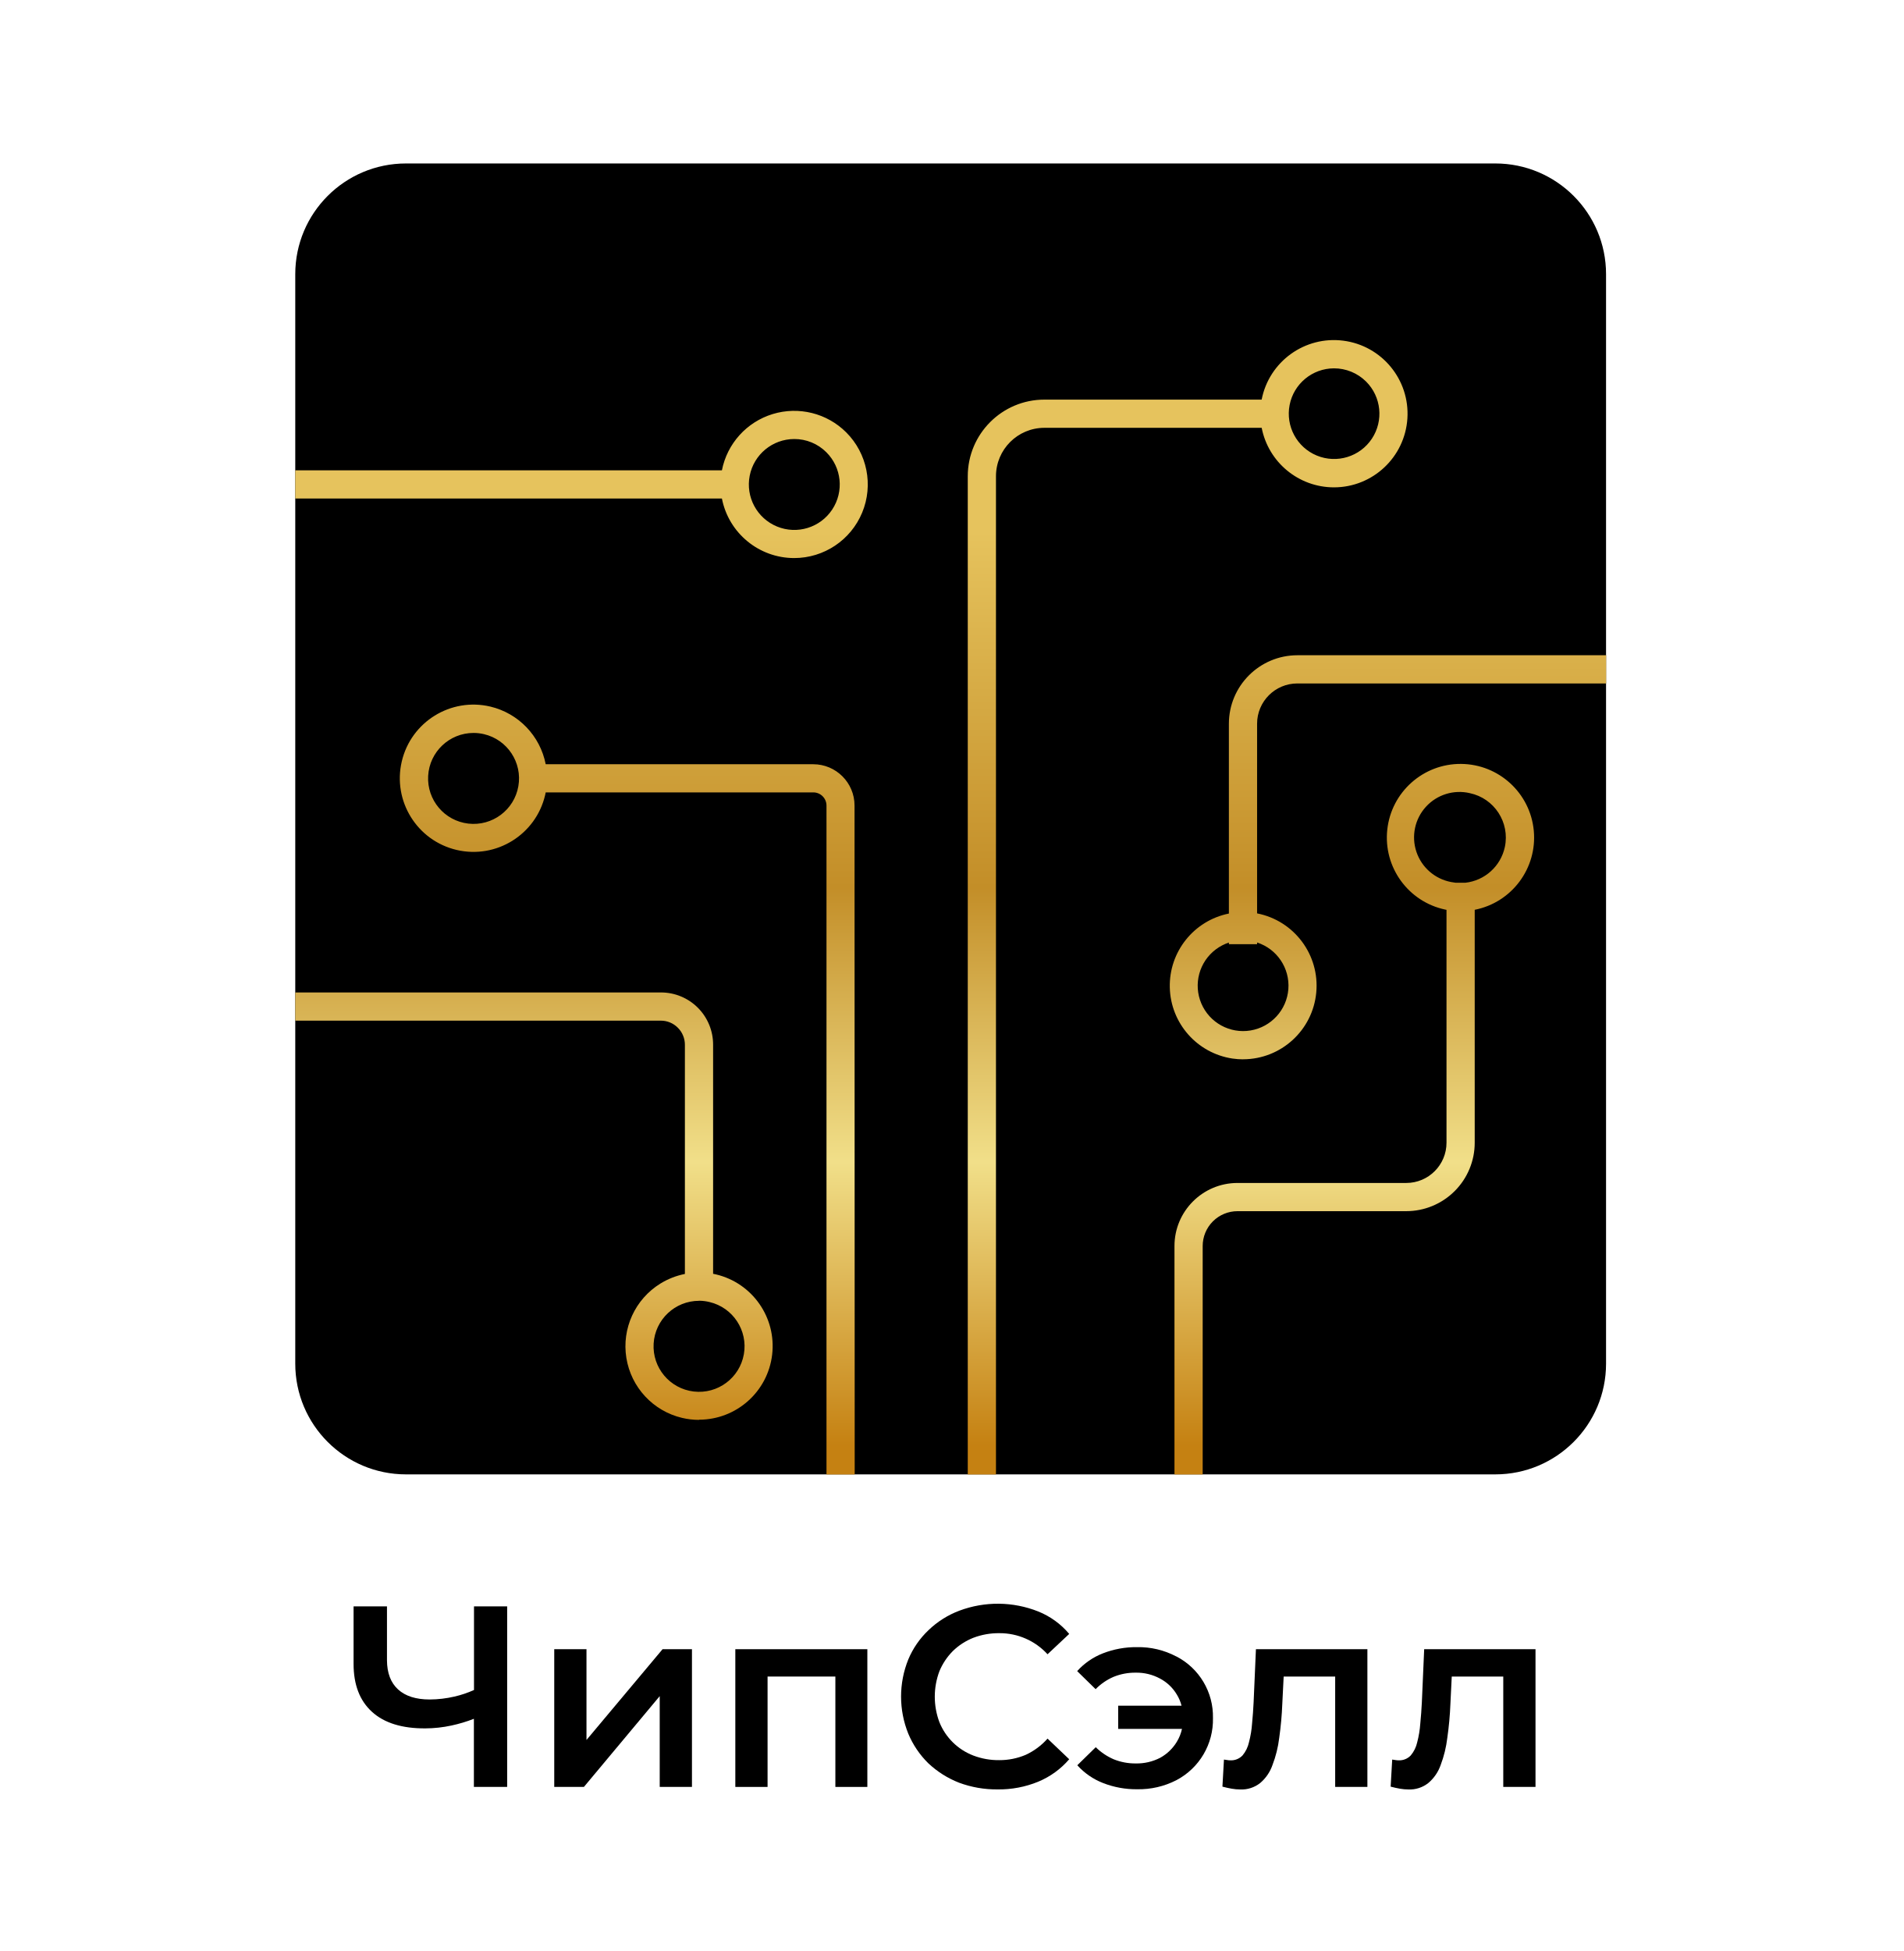
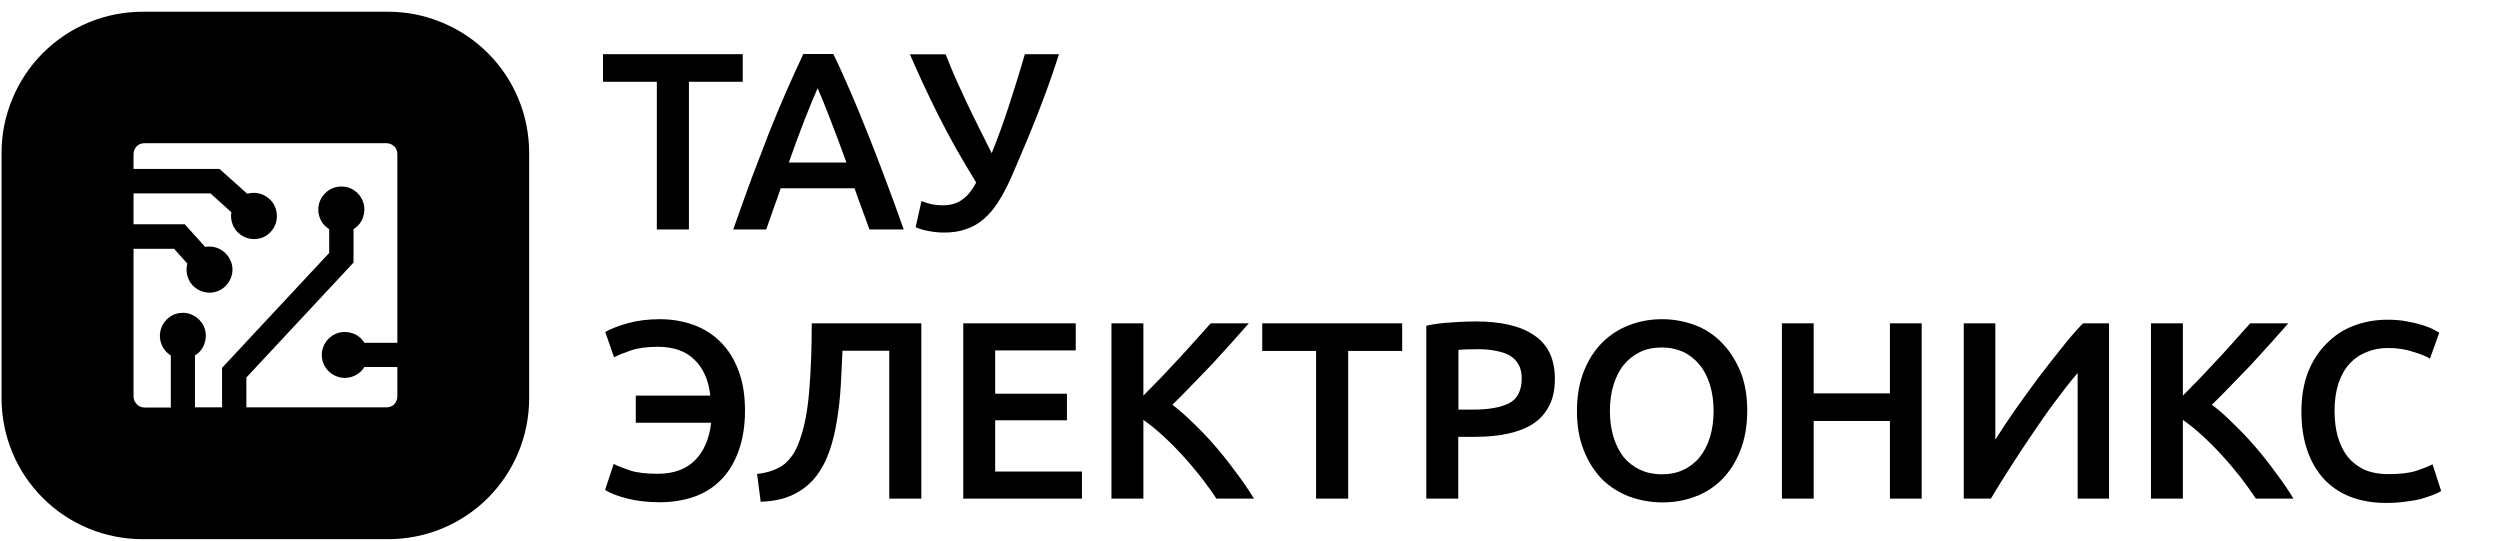
- <svg xmlns="http://www.w3.org/2000/svg" id="Layer_1" data-name="Layer 1" viewBox="0 0 722 740">
-   <defs>
-     <style>.cls-1{fill:url(#linear-gradient);}</style>
-     <linearGradient id="linear-gradient" x1="360.63" y1="538.52" x2="360.63" y2="191.59" gradientTransform="matrix(1, 0, 0, -1, 0, 739.89)" gradientUnits="userSpaceOnUse">
-       <stop offset="0" stop-color="#e6c35d" />
-       <stop offset="0.39" stop-color="#c38e28" />
-       <stop offset="0.69" stop-color="#f1df89" />
-       <stop offset="1" stop-color="#c58112" />
-     </linearGradient>
-   </defs>
-   <path d="M567.22,62H154a42,42,0,0,0-42,42V517.22a42,42,0,0,0,42,42H567.22a42,42,0,0,0,42-42V104A42,42,0,0,0,567.22,62Z" />
-   <path class="cls-1" d="M377.8,559.27H367.1V180.64a29.07,29.07,0,0,1,29.07-29.07h82.41A27.93,27.93,0,1,1,506,184.85h0a27.95,27.95,0,0,1-27.41-22.58H396.17a18.37,18.37,0,0,0-18.37,18.37ZM506,139.71a17.19,17.19,0,1,0,12.18,5A17.21,17.21,0,0,0,506,139.71ZM456.21,559.27h-10.7V472.61a23.92,23.92,0,0,1,23.92-23.92h64a15.27,15.27,0,0,0,15.27-15.28V345.1l-.49-.1a27.93,27.93,0,1,1,11.19.08V433.4a25.9,25.9,0,0,1-7.61,18.38,26,26,0,0,1-18.36,7.61h-64a13.21,13.21,0,0,0-13.22,13.22Zm96-224.45h3.62a17.27,17.27,0,0,0,15-13.56,17.23,17.23,0,0,0-13.27-20.42h0a17.23,17.23,0,1,0-7.16,33.7C551,334.66,551.58,334.75,552.17,334.82Zm-228,224.45h-10.7V305.55a5,5,0,0,0-5-5H207c-.06.33-.14.66-.21,1A27.93,27.93,0,1,1,186,268h0a28,28,0,0,1,21,21.87H308.48a15.67,15.67,0,0,1,15.67,15.67ZM179.59,278a17.25,17.25,0,1,0,4,.46h0A17.26,17.26,0,0,0,179.59,278Zm85.58,260.55a28.13,28.13,0,0,1-6.46-.76,27.93,27.93,0,0,1-8.19-50.95,28.16,28.16,0,0,1,9.28-3.64V396.34a9,9,0,0,0-.68-3.53,8.9,8.9,0,0,0-2-3,9,9,0,0,0-6.45-2.68H112v-10.7H250.71a19.77,19.77,0,0,1,19.79,19.9v86.81c.38.07.75.15,1.13.24h0a27.93,27.93,0,0,1-6.46,55.1Zm0-45.16a17.26,17.26,0,1,0,4,.47h0A17.16,17.16,0,0,0,265.14,493.36ZM471.59,401.8a28.35,28.35,0,0,1-4.09-.3,27.93,27.93,0,0,1-1.35-55V274.53a26,26,0,0,1,26-26H609.26v10.7H492.12a15.27,15.27,0,0,0-15.27,15.28v71.93a27.93,27.93,0,0,1-5.26,55.34Zm-5.44-44.3a17.32,17.32,0,0,0-4.91,2.56,17.22,17.22,0,1,0,15.61-2.58v.65h-10.7ZM301.26,211.67a27.95,27.95,0,0,1-27.42-22.58H112v-10.7H273.84A27.94,27.94,0,0,1,321,164h0a27.93,27.93,0,0,1-19.75,47.67Zm0-45.15a17.24,17.24,0,1,0,12.18,5h0A17.12,17.12,0,0,0,301.26,166.52Z" />
-   <path d="M179.8,641a38.89,38.89,0,0,1-7.43,2.5A42.33,42.33,0,0,1,163,644.6q-7.83,0-12-3.81t-4.21-11.06V609.29H134.12V631.1q0,11.85,7,18.2t20.25,6.26a47.48,47.48,0,0,0,9.88-1.08,56,56,0,0,0,8.51-2.55v25.84h12.62V609.29H179.8Z" />
-   <polygon points="222.47 659.96 222.47 625.53 210.24 625.53 210.24 677.77 221.49 677.77 250.25 643.33 250.25 677.77 262.48 677.77 262.48 625.53 251.33 625.53 222.47 659.96" />
-   <polygon points="278.93 677.77 291.16 677.77 291.16 635.9 316.88 635.9 316.88 677.77 329.01 677.77 329.01 625.53 278.93 625.53 278.93 677.77" />
-   <path d="M361.46,626.21a23.63,23.63,0,0,1,7.73-5,27,27,0,0,1,9.88-1.76,24.56,24.56,0,0,1,18.29,8l8.22-7.72a29.92,29.92,0,0,0-11.74-8.51,41.56,41.56,0,0,0-29.93-.3,34.31,34.31,0,0,0-11.65,7.34,32.63,32.63,0,0,0-7.72,11.15,37.57,37.57,0,0,0,0,28.17,34.17,34.17,0,0,0,7.63,11.25,36.27,36.27,0,0,0,11.64,7.34,40.9,40.9,0,0,0,14.57,2.54,39.27,39.27,0,0,0,15.46-2.93,31.37,31.37,0,0,0,11.74-8.51l-8.22-7.83a25,25,0,0,1-8.31,6.17,25.34,25.34,0,0,1-10,2,26.75,26.75,0,0,1-9.88-1.76,22.6,22.6,0,0,1-12.82-12.62,27.53,27.53,0,0,1,0-19.37A23.9,23.9,0,0,1,361.46,626.21Z" />
-   <path d="M446.17,628.27a30.54,30.54,0,0,0-14.87-3.52,34.53,34.53,0,0,0-12.91,2.34,25.64,25.64,0,0,0-9.79,6.75l7,6.85a21.29,21.29,0,0,1,6.84-4.69,21.63,21.63,0,0,1,8.32-1.57,18.66,18.66,0,0,1,9.29,2.25,16.19,16.19,0,0,1,6.36,6.06,15.24,15.24,0,0,1,1.78,4.21H424.16v8.81h24.2a15.94,15.94,0,0,1-1.9,4.79,16.87,16.87,0,0,1-6.36,6.16,19.28,19.28,0,0,1-9.29,2.15,21.81,21.81,0,0,1-8.32-1.56,22.16,22.16,0,0,1-6.84-4.6l-7,6.85a25.64,25.64,0,0,0,9.79,6.75,34.53,34.53,0,0,0,12.91,2.35,31.19,31.19,0,0,0,14.87-3.43,25.94,25.94,0,0,0,13.89-23.57,25.67,25.67,0,0,0-13.89-23.38Z" />
-   <path d="M475.53,645.68c-.13,2.67-.32,5.35-.58,8a38,38,0,0,1-1.18,7.14,11.61,11.61,0,0,1-2.44,5,6,6,0,0,1-4.7,1.86,6.19,6.19,0,0,1-1.08-.1l-1.27-.19-.58,10.27c1.24.32,2.41.59,3.52.78a19.23,19.23,0,0,0,3.23.29A11.38,11.38,0,0,0,478,676.3a15.57,15.57,0,0,0,4.69-6.85,42.61,42.61,0,0,0,2.55-10.27,125.21,125.21,0,0,0,1.17-12.91l.52-10.37h19.54v41.87h12.22V625.53H476.41Z" />
-   <path d="M540.23,625.53l-.88,20.15c-.13,2.67-.33,5.35-.59,8a38.85,38.85,0,0,1-1.17,7.14,11.62,11.62,0,0,1-2.45,5,6,6,0,0,1-4.69,1.86,6.11,6.11,0,0,1-1.08-.1l-1.27-.19-.59,10.27c1.24.32,2.41.59,3.52.78a19.32,19.32,0,0,0,3.23.29,11.34,11.34,0,0,0,7.53-2.44,15.66,15.66,0,0,0,4.7-6.85A43.09,43.09,0,0,0,549,659.18a125.1,125.1,0,0,0,1.18-12.91l.51-10.37h19.54v41.87h12.23V625.53Z" />
+ <svg xmlns="http://www.w3.org/2000/svg" version="1.1" id="Layer_1" x="0px" y="0px" viewBox="0 0 1449 313" style="enable-background:new 0 0 1449 313;" xml:space="preserve">
+   <g>
+     <polygon points="576.8,243.6 618.4,243.6 618.4,228.2 576.8,228.2 576.8,203.1 623.5,203.1 623.5,187.4 558.3,187.4 558.3,289    627.1,289 627.1,273.3 576.8,273.3  " />
+     <path d="M469.1,225.7c-0.9,11.4-2.6,21-5.3,28.6c-1.1,3.2-2.3,6.1-3.8,8.5c-1.5,2.3-3.2,4.3-5.1,6c-2,1.6-4.3,2.8-6.9,3.8   c-2.6,1-5.7,1.7-9.2,2.1l2.1,16.1c7.4-0.2,13.7-1.6,18.8-4.1c5.2-2.5,9.5-5.9,12.9-10.1c3.4-4.3,6.1-9.3,8.1-15s3.4-11.7,4.4-18   c1.1-6.5,1.8-13.1,2.2-19.9c0.4-6.9,0.7-13.7,1-20.4h27.1V289h18.6V187.4h-63.5C470.5,201.5,470,214.2,469.1,225.7z" />
+     <path d="M444.1,133c1.4-3.9,2.7-7.8,4.1-11.7c1.5-4,2.9-8.1,4.3-12.2h42.8c1.4,4.1,2.8,8.1,4.3,12c1.5,3.9,2.9,7.9,4.3,11.9h19.9   c-3.8-10.8-7.5-20.9-11-30.1c-3.4-9.2-6.8-17.9-10.1-26.1c-3.2-8.2-6.5-16-9.7-23.5c-3.2-7.4-6.5-14.8-10-22h-17.4   c-3.4,7.2-6.7,14.6-10,22c-3.2,7.4-6.5,15.2-9.8,23.5c-3.2,8.2-6.5,16.9-10,26.1c-3.4,9.2-7,19.2-10.8,30.1H444.1z M466.1,70   c2.9-7.4,5.5-13.7,7.8-18.9c2.2,5,4.7,11.2,7.6,18.8c2.9,7.5,6,15.6,9.1,24.3h-33.4C460.3,85.5,463.2,77.4,466.1,70z" />
+     <path d="M704.6,258.9c-4.1-4.8-8.3-9.2-12.6-13.3c-4.2-4.2-8.4-7.9-12.5-11c3.7-3.6,7.5-7.4,11.3-11.4c3.9-4,7.8-8,11.6-12   c3.8-4.1,7.5-8.2,11.1-12.2c3.6-4,7-7.9,10.3-11.6h-22.1c-2.5,2.8-5.4,6-8.5,9.5c-3.1,3.5-6.5,7.2-10,11   c-3.4,3.7-6.9,7.4-10.4,11.1c-3.5,3.6-6.9,7-10.1,10.3v-41.9h-18.5V289h18.5v-45.6c3.8,2.6,7.7,5.8,11.6,9.4   c3.9,3.6,7.7,7.4,11.3,11.4c3.7,4,7.2,8.2,10.6,12.5c3.3,4.3,6.3,8.4,8.8,12.3h21.8c-3.1-5.1-6.6-10.2-10.4-15.2   C712.6,268.6,708.7,263.6,704.6,258.9z" />
+     <polygon points="380.7,133 399.3,133 399.3,47.4 430.5,47.4 430.5,31.4 349.5,31.4 349.5,47.4 380.7,47.4  " />
+     <path d="M417.9,198.5c-4.4-4.5-9.6-7.9-15.7-10.1c-6-2.2-12.5-3.4-19.6-3.4c-7,0-13.2,0.8-18.6,2.3c-5.4,1.5-9.8,3.2-13.2,5.1   l5.1,14.7c2.4-1.3,5.7-2.6,9.8-4c4.2-1.4,9.4-2.1,15.5-2.1c9.2,0,16.3,2.5,21.3,7.5c5.1,4.9,8.2,11.8,9.2,20.8h-43.2v15.7h43.7   c-1.1,9.3-4.2,16.6-9.4,21.8c-5.2,5.2-12.4,7.8-21.6,7.8c-6.5,0-11.9-0.6-16-1.9c-4-1.4-7.2-2.6-9.5-3.8l-5,15.1   c3.2,2,7.6,3.6,13,5c5.6,1.4,11.8,2.1,18.6,2.1c7.3,0,14-1.1,20.1-3.2c6.2-2.2,11.4-5.6,15.7-10c4.3-4.4,7.6-9.9,10-16.6   c2.4-6.6,3.7-14.4,3.7-23.3c0-8.7-1.2-16.4-3.7-23C425.7,208.5,422.3,202.9,417.9,198.5z" />
+     <path d="M570.1,127c3.1-2.6,6-6,8.5-10c2.6-4.1,5.2-8.9,7.6-14.4c2.2-5.2,4.5-10.4,6.7-15.7c2.3-5.4,4.6-10.9,6.9-16.7   c2.3-5.9,4.7-12,7-18.3c2.3-6.5,4.7-13.3,7-20.5H594c-2.8,9.8-5.9,19.6-9.1,29.5c-3.2,9.9-6.6,19.2-10.1,27.9   c-2.5-5.1-5.1-10.2-7.6-15.2s-5-10.1-7.3-15c-2.2-4.9-4.4-9.6-6.5-14.2c-2-4.6-3.7-8.9-5.3-12.9h-20.7c2.1,4.9,4.5,10.3,7.2,16.1   c2.7,5.9,5.7,12,8.9,18.5c3.2,6.4,6.7,12.9,10.4,19.6c3.8,6.7,7.8,13.4,11.9,20.1c-2.5,4.7-5.3,8.1-8.4,10.1   c-2.9,2.1-6.6,3.1-11.1,3.1c-2.2,0-4.3-0.2-6.3-0.6c-2.1-0.5-4-1.1-5.9-1.9l-3.4,15.2c2,0.9,4.4,1.6,7.5,2.2   c3.1,0.6,6.1,0.9,8.9,0.9c4.7,0,8.9-0.6,12.6-1.9C563.7,131.6,567.1,129.6,570.1,127z" />
+     <path d="M1307.1,258.9c-4.1-4.8-8.3-9.2-12.6-13.3c-4.2-4.2-8.3-7.9-12.5-11c3.7-3.6,7.5-7.4,11.3-11.4c3.9-4,7.8-8,11.6-12   c3.8-4.1,7.5-8.2,11.1-12.2c3.6-4,7-7.9,10.3-11.6h-22.1c-2.5,2.8-5.4,6-8.5,9.5c-3.1,3.5-6.4,7.2-10,11   c-3.4,3.7-6.9,7.4-10.4,11.1c-3.5,3.6-6.9,7-10.1,10.3v-41.9h-18.5V289h18.5v-45.6c3.8,2.6,7.7,5.8,11.6,9.4   c3.9,3.6,7.7,7.4,11.3,11.4c3.7,4,7.2,8.2,10.6,12.5c3.3,4.3,6.2,8.4,8.8,12.3h21.8c-3.1-5.1-6.6-10.2-10.4-15.2   C1315.1,268.6,1311.2,263.6,1307.1,258.9z" />
+     <path d="M1409.9,269.1c-2.2,1.2-5.4,2.4-9.5,3.8c-4.1,1.3-9.4,1.9-16,1.9c-5.5,0-10.2-0.9-14.1-2.6c-3.9-1.9-7.1-4.4-9.7-7.6   c-2.5-3.3-4.4-7.2-5.7-11.7c-1.2-4.5-1.8-9.4-1.8-14.8c0-6.1,0.8-11.4,2.3-16c1.6-4.6,3.7-8.4,6.5-11.4c2.8-3,6.2-5.3,10-6.7   c3.8-1.6,7.9-2.3,12.3-2.3c5.1,0,9.8,0.7,14.1,2.1c4.4,1.3,7.8,2.6,10.1,4.1l5.4-15.1c-0.7-0.4-1.9-1-3.5-1.9   c-1.7-0.9-3.8-1.7-6.3-2.5c-2.5-0.8-5.5-1.5-8.9-2.1c-3.4-0.7-7.2-1-11.4-1c-6.9,0-13.4,1.2-19.5,3.5c-6.1,2.3-11.3,5.8-15.8,10.4   c-4.5,4.5-8.1,10-10.7,16.6c-2.5,6.5-3.8,14.1-3.8,22.6c0,8.5,1.1,16,3.4,22.6c2.2,6.5,5.5,12.1,9.7,16.7   c4.2,4.5,9.3,7.9,15.4,10.3c6.1,2.3,12.9,3.5,20.5,3.5c3.9,0,7.6-0.2,11-0.7c3.4-0.4,6.5-0.9,9.2-1.6c2.7-0.8,5.1-1.6,7-2.3   c2.1-0.8,3.7-1.6,4.8-2.3L1409.9,269.1z" />
+     <polygon points="731.6,203.4 762.8,203.4 762.8,289 781.4,289 781.4,203.4 812.7,203.4 812.7,187.4 731.6,187.4  " />
+     <path d="M1194.6,202.1c-4.5,5.6-9,11.4-13.6,17.4c-4.5,6.1-8.9,12.2-13.2,18.3c-4.2,6.1-8,11.7-11.3,17v-67.4h-18.3V289h15.7   c3.3-5.6,7-11.5,11.1-17.9c4.1-6.5,8.4-12.9,12.8-19.4c4.4-6.5,8.8-12.9,13.3-18.9c4.6-6.2,8.9-11.7,13.1-16.6V289h18.2V187.4   h-15.1C1203.3,191.5,1199.1,196.4,1194.6,202.1z" />
+     <path d="M889.3,194.4c-7.8-5.4-19.1-8.1-33.9-8.1c-4.4,0-9.2,0.2-14.5,0.6c-5.2,0.3-9.9,0.9-14.2,1.9V289h18.5v-35.8h9.2   c7.4,0,14-0.6,19.8-1.9c5.8-1.3,10.7-3.2,14.7-5.9c4-2.7,7-6.2,9.1-10.4c2.2-4.3,3.2-9.4,3.2-15.4   C901.2,208.2,897.3,199.8,889.3,194.4z M874.7,233.7c-4.8,2.4-11.6,3.7-20.5,3.7h-8.9v-34.6c3-0.3,6.9-0.4,11.6-0.4   c3.5,0,6.8,0.3,9.8,0.9c3.1,0.5,5.8,1.4,8.1,2.6c2.2,1.3,4,3,5.3,5.3c1.3,2.2,1.9,5,1.9,8.4C881.9,226.4,879.5,231.2,874.7,233.7z" />
+     <path d="M997.8,198.5c-4.4-4.5-9.6-7.9-15.5-10.1c-6-2.2-12.3-3.4-18.9-3.4c-6.6,0-13,1.1-18.9,3.4c-6,2.2-11.2,5.6-15.8,10.1   c-4.5,4.5-8.1,10.1-10.7,16.7c-2.6,6.5-4,14.2-4,22.9c0,8.7,1.3,16.4,4,23c2.6,6.6,6.2,12.2,10.6,16.7c4.5,4.4,9.7,7.7,15.7,10   c6.1,2.2,12.5,3.4,19.2,3.4c6.7,0,13.1-1.1,19.1-3.4c6-2.2,11.1-5.6,15.5-10c4.5-4.5,8-10.1,10.6-16.7c2.6-6.6,4-14.3,4-23   c0-8.7-1.3-16.3-4-22.9C1005.9,208.6,1002.3,203,997.8,198.5z M991.1,253.4c-1.4,4.5-3.4,8.4-6,11.6c-2.5,3.1-5.7,5.6-9.4,7.3   c-3.7,1.8-7.9,2.6-12.5,2.6c-4.7,0-8.9-0.9-12.6-2.6c-3.7-1.8-6.9-4.2-9.5-7.3c-2.5-3.2-4.5-7.1-5.9-11.6   c-1.4-4.6-2.1-9.7-2.1-15.2c0-5.6,0.7-10.6,2.1-15.1c1.4-4.5,3.3-8.4,5.9-11.6c2.6-3.2,5.8-5.7,9.5-7.5c3.7-1.8,7.9-2.6,12.6-2.6   c4.6,0,8.7,0.9,12.5,2.6c3.7,1.8,6.8,4.3,9.4,7.5c2.6,3.1,4.6,7,6,11.6c1.4,4.5,2.1,9.5,2.1,15.1   C993.2,243.7,992.5,248.8,991.1,253.4z" />
+     <polygon points="1095.4,228 1051.2,228 1051.2,187.4 1032.8,187.4 1032.8,289 1051.2,289 1051.2,244 1095.4,244 1095.4,289    1113.8,289 1113.8,187.4 1095.4,187.4  " />
+   </g>
+   <path d="M225,6.8H82.7C72,6.8,61.3,8.9,51.4,13c-9.9,4.1-18.9,10.1-26.5,17.7c-7.6,7.6-13.6,16.6-17.7,26.5  C3,67.2,0.9,77.9,0.9,88.6v142.2c0,10.7,2.1,21.4,6.2,31.3c4.1,9.9,10.1,18.9,17.7,26.5c7.6,7.6,16.6,13.6,26.5,17.7  c9.9,4.1,20.6,6.2,31.3,6.2H225c10.7,0,21.4-2.1,31.3-6.2c9.9-4.1,18.9-10.1,26.5-17.7c7.6-7.6,13.6-16.6,17.7-26.5  c4.1-9.9,6.2-20.6,6.2-31.3V88.6c0-10.7-2.1-21.4-6.2-31.3c-4.1-9.9-10.1-18.9-17.7-26.5c-7.6-7.6-16.6-13.6-26.5-17.7  C246.3,8.9,235.7,6.8,225,6.8z M230.3,198.7h-19.1c-1.5-2.5-3.8-4.4-6.5-5.4s-5.7-1.2-8.5-0.4c-2.8,0.8-5.2,2.5-7,4.8  c-1.7,2.3-2.7,5.1-2.7,8c0,2.9,0.9,5.7,2.7,8c1.7,2.3,4.2,4,7,4.8c2.8,0.8,5.8,0.7,8.5-0.4c2.7-1,5-2.9,6.5-5.4h19.1v17.1  c0,1.7-0.7,3.3-1.8,4.5c-1.2,1.2-2.8,1.8-4.5,1.8h-81.2v-17.3l62.1-66.6v-19.4c2.5-1.5,4.4-3.8,5.4-6.5c1-2.7,1.2-5.7,0.4-8.5  c-0.8-2.8-2.5-5.3-4.8-7c-2.3-1.8-5.1-2.7-8-2.7s-5.7,0.9-8.1,2.7c-2.3,1.8-4,4.2-4.8,7s-0.7,5.8,0.4,8.5c1,2.7,2.9,5,5.4,6.5v13.8  l-62.1,66.6v22.9h-15.7V206c2.5-1.5,4.4-3.8,5.4-6.5c1-2.7,1.2-5.7,0.4-8.5c-0.8-2.8-2.5-5.2-4.8-7c-2.3-1.7-5.1-2.7-8-2.7  c-2.9,0-5.7,0.9-8,2.7c-2.3,1.7-4,4.2-4.8,7c-0.8,2.8-0.7,5.8,0.4,8.5c1,2.7,2.9,5,5.4,6.5v30.2H83.7c-0.8,0-1.6-0.2-2.4-0.5  c-0.8-0.3-1.5-0.8-2-1.4c-0.6-0.6-1-1.3-1.4-2c-0.3-0.8-0.5-1.6-0.5-2.4v-85.7h23.5l7.7,8.6c-0.3,1.2-0.5,2.3-0.5,3.5  c0,2.6,0.8,5.2,2.2,7.4c1.5,2.2,3.6,3.9,6,4.9c2.4,1,5.1,1.3,7.7,0.8c2.6-0.5,5-1.8,6.8-3.7c1.9-1.9,3.1-4.2,3.7-6.8  c0.5-2.6,0.3-5.3-0.8-7.7c-1-2.4-2.7-4.5-4.9-6c-2.2-1.5-4.8-2.3-7.4-2.3c-0.9,0-1.7,0.1-2.5,0.2l-11.8-13.1H77.4v-17.9H122  l12.1,10.9c-0.1,0.7-0.2,1.5-0.2,2.2c0,2.8,0.9,5.5,2.5,7.8s4,4,6.6,4.9c2.7,0.9,5.5,0.9,8.2,0.1c2.7-0.8,5-2.5,6.7-4.8  c1.7-2.3,2.6-5,2.6-7.8c0-2.8-0.8-5.6-2.4-7.9c-1.6-2.3-3.9-4-6.6-5c-2.7-0.9-5.5-1-8.2-0.2l-16.1-14.4H77.4v-8.6  c0-1.7,0.7-3.3,1.8-4.5c1.2-1.2,2.8-1.8,4.5-1.8H224c1.7,0,3.3,0.7,4.5,1.8c1.2,1.2,1.8,2.8,1.8,4.5V198.7z" />
</svg>
